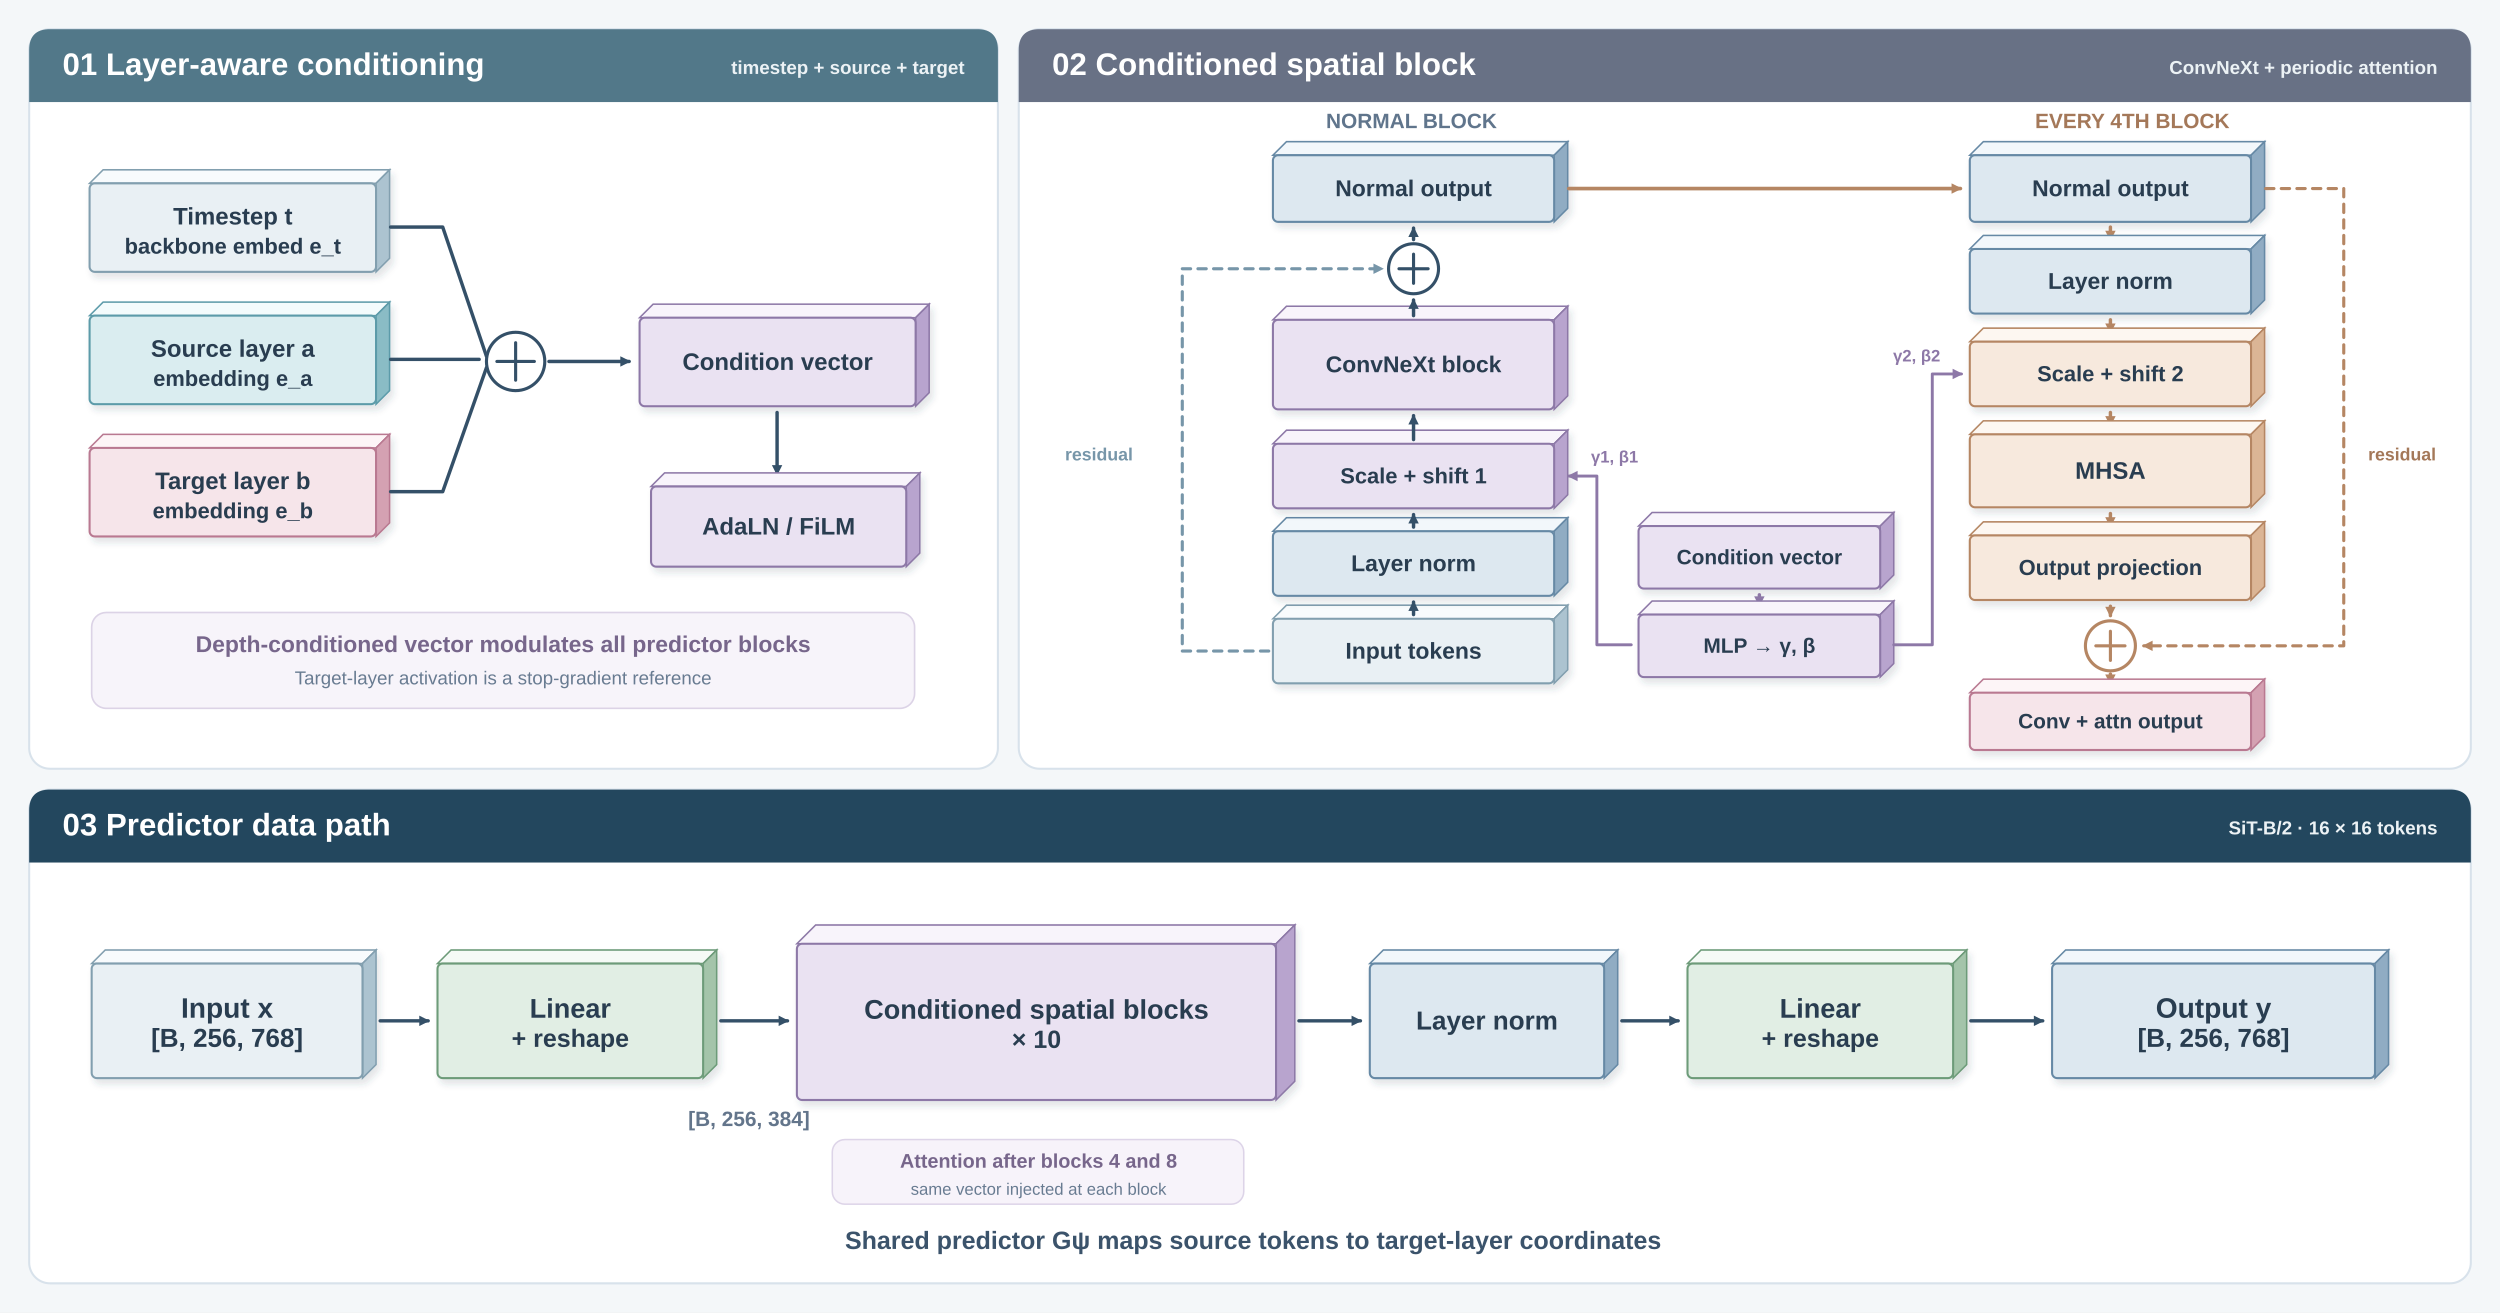
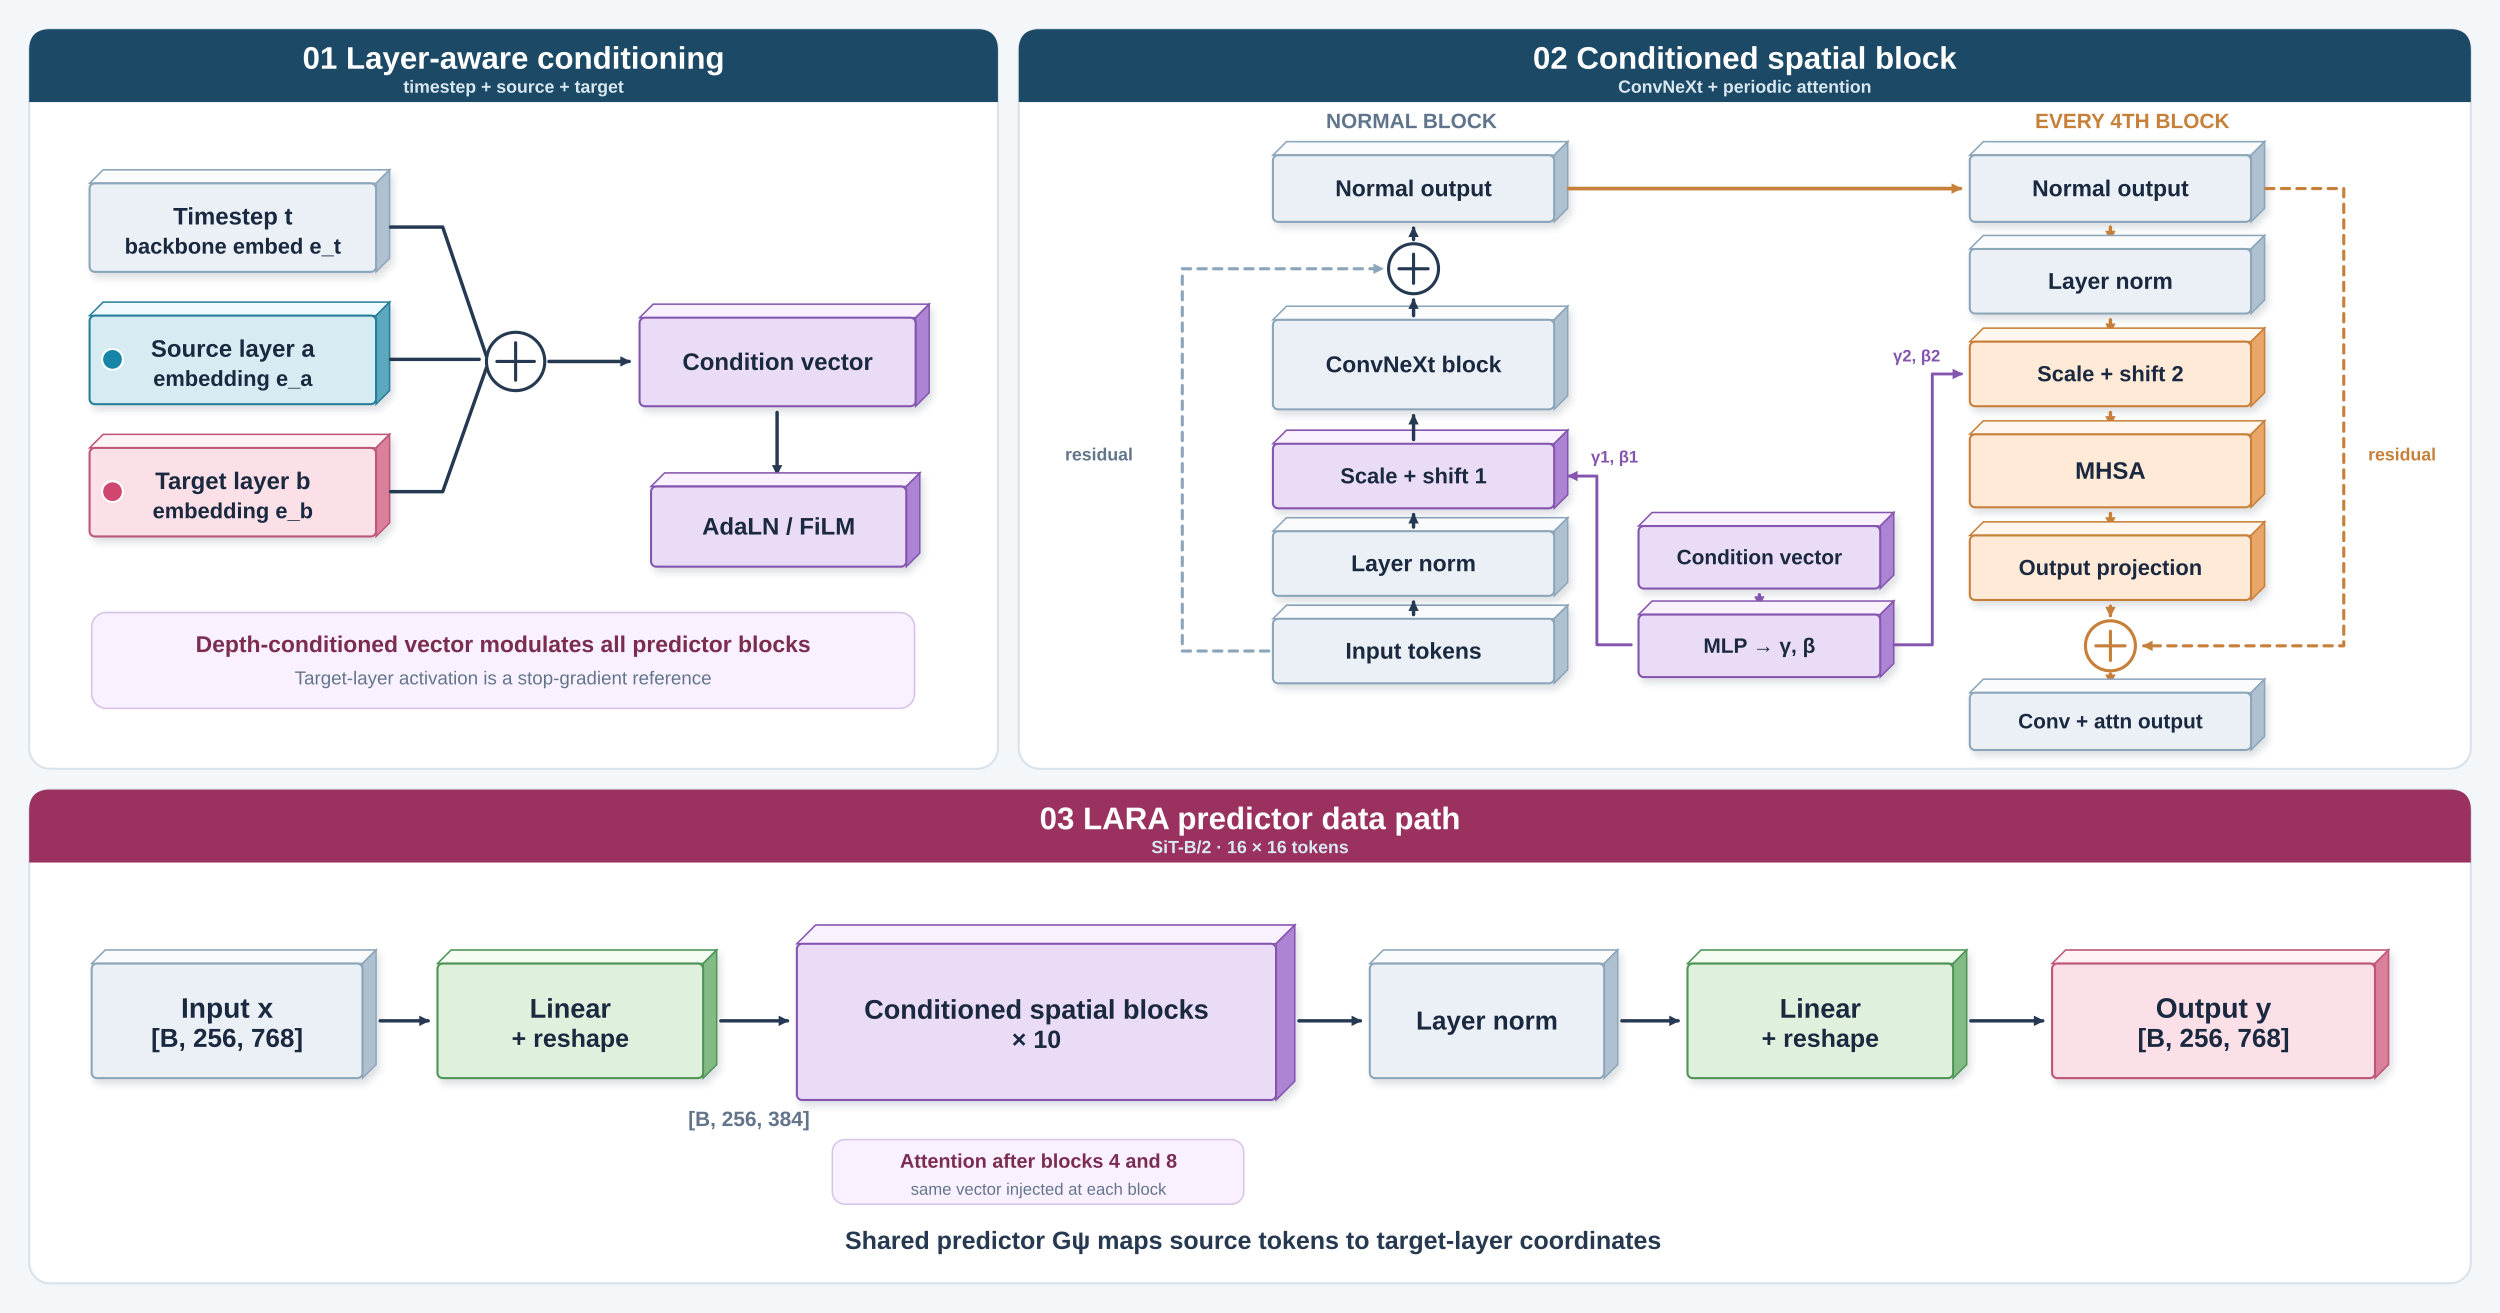
<svg xmlns="http://www.w3.org/2000/svg" width="2400" height="1260" viewBox="0 0 2400 1260" font-family="Verdana,Arial,sans-serif">
  <defs>
    <marker id="arrow" markerWidth="10" markerHeight="10" refX="8.5" refY="5" orient="auto" markerUnits="userSpaceOnUse">
-       <path d="M0 0 L10 5 L0 10 Z" fill="#345068" />
+       <path d="M0 0 L10 5 L0 10 Z" fill="#253952" />
    </marker>
    <marker id="arrowWarm" markerWidth="10" markerHeight="10" refX="8.5" refY="5" orient="auto" markerUnits="userSpaceOnUse">
-       <path d="M0 0 L10 5 L0 10 Z" fill="#b58663" />
+       <path d="M0 0 L10 5 L0 10 Z" fill="#c7803a" />
    </marker>
    <marker id="arrowBlue" markerWidth="10" markerHeight="10" refX="8.5" refY="5" orient="auto" markerUnits="userSpaceOnUse">
-       <path d="M0 0 L10 5 L0 10 Z" fill="#7796a9" />
+       <path d="M0 0 L10 5 L0 10 Z" fill="#8da5b9" />
    </marker>
    <marker id="arrowPurple" markerWidth="10" markerHeight="10" refX="8.5" refY="5" orient="auto" markerUnits="userSpaceOnUse">
-       <path d="M0 0 L10 5 L0 10 Z" fill="#8d78a7" />
+       <path d="M0 0 L10 5 L0 10 Z" fill="#8455ae" />
    </marker>
    <filter id="shadow" x="-15%" y="-35%" width="140%" height="180%">
-       <feDropShadow dx="3" dy="5" stdDeviation="3" flood-color="#273b56" flood-opacity="0.14" />
+       <feDropShadow dx="3" dy="5" stdDeviation="3" flood-color="#273b56" flood-opacity="0.16" />
    </filter>
  </defs>
  <rect width="2400" height="1260" fill="#f4f7f9" />
  <rect x="28" y="28" width="930" height="710" rx="20" fill="#ffffff" stroke="#d8e2eb" stroke-width="2" />
-   <path d="M48 28 H938 Q958 28 958 48 V98 H28 V48 Q28 28 48 28 Z" fill="#527889" />
-   <text x="60" y="72" text-anchor="start" fill="#ffffff" font-size="30" font-weight="800">01  Layer-aware conditioning</text>
-   <text x="926" y="71" text-anchor="end" fill="#ecf2f5" font-size="18" font-weight="550">timestep + source + target</text>
+   <path d="M48 28 H938 Q958 28 958 48 V98 H28 V48 Q28 28 48 28 Z" fill="#1c4965" />
+   <text x="493.0" y="66" text-anchor="middle" fill="#ffffff" font-size="30" font-weight="800">01  Layer-aware conditioning</text>
+   <text x="493.0" y="89" text-anchor="middle" fill="#d8e7f0" font-size="17" font-weight="550">timestep + source + target</text>
  <rect x="978" y="28" width="1394" height="710" rx="20" fill="#ffffff" stroke="#d8e2eb" stroke-width="2" />
-   <path d="M998 28 H2352 Q2372 28 2372 48 V98 H978 V48 Q978 28 998 28 Z" fill="#687185" />
-   <text x="1010" y="72" text-anchor="start" fill="#ffffff" font-size="30" font-weight="800">02  Conditioned spatial block</text>
-   <text x="2340" y="71" text-anchor="end" fill="#ecf2f5" font-size="18" font-weight="550">ConvNeXt + periodic attention</text>
+   <path d="M998 28 H2352 Q2372 28 2372 48 V98 H978 V48 Q978 28 998 28 Z" fill="#1c4965" />
+   <text x="1675.0" y="66" text-anchor="middle" fill="#ffffff" font-size="30" font-weight="800">02  Conditioned spatial block</text>
+   <text x="1675.0" y="89" text-anchor="middle" fill="#d8e7f0" font-size="17" font-weight="550">ConvNeXt + periodic attention</text>
  <rect x="28" y="758" width="2344" height="474" rx="20" fill="#ffffff" stroke="#d8e2eb" stroke-width="2" />
-   <path d="M48 758 H2352 Q2372 758 2372 778 V828 H28 V778 Q28 758 48 758 Z" fill="#23475e" />
-   <text x="60" y="802" text-anchor="start" fill="#ffffff" font-size="30" font-weight="800">03  Predictor data path</text>
-   <text x="2340" y="801" text-anchor="end" fill="#ecf2f5" font-size="18" font-weight="550">SiT-B/2 · 16 × 16 tokens</text>
-   <g filter="url(#shadow)">
-     <path d="M86 176 L99 163 L374 163 L361 176 Z" fill="#f8fbfd" stroke="#829faf" stroke-width="1.5" />
-     <path d="M361 176 L374 163 L374 248 L361 261 Z" fill="#acc3d0" stroke="#829faf" stroke-width="1.5" />
-     <rect x="86" y="176" width="275" height="85" rx="5" fill="#e9f0f4" stroke="#829faf" stroke-width="2" />
-   </g>
-   <text x="223.5" y="215.5" text-anchor="middle" fill="#293d50" font-size="23" font-weight="700">Timestep t</text>
-   <text x="223.5" y="243.5" text-anchor="middle" fill="#293d50" font-size="21" font-weight="550">backbone embed e_t</text>
-   <g filter="url(#shadow)">
-     <path d="M86 303 L99 290 L374 290 L361 303 Z" fill="#f3fbfc" stroke="#5c9ba9" stroke-width="1.5" />
-     <path d="M361 303 L374 290 L374 375 L361 388 Z" fill="#8abcc5" stroke="#5c9ba9" stroke-width="1.5" />
-     <rect x="86" y="303" width="275" height="85" rx="5" fill="#daedf0" stroke="#5c9ba9" stroke-width="2" />
-   </g>
-   <text x="223.5" y="342.5" text-anchor="middle" fill="#293d50" font-size="23" font-weight="700">Source layer a</text>
-   <text x="223.5" y="370.5" text-anchor="middle" fill="#293d50" font-size="21" font-weight="550">embedding e_a</text>
-   <g filter="url(#shadow)">
-     <path d="M86 430 L99 417 L374 417 L361 430 Z" fill="#fdf5f7" stroke="#b97991" stroke-width="1.5" />
-     <path d="M361 430 L374 417 L374 502 L361 515 Z" fill="#d4a1b2" stroke="#b97991" stroke-width="1.5" />
-     <rect x="86" y="430" width="275" height="85" rx="5" fill="#f6e5ea" stroke="#b97991" stroke-width="2" />
-   </g>
-   <text x="223.5" y="469.5" text-anchor="middle" fill="#293d50" font-size="23" font-weight="700">Target layer b</text>
-   <text x="223.5" y="497.5" text-anchor="middle" fill="#293d50" font-size="21" font-weight="550">embedding e_b</text>
-   <path d="M375 218 H425 L467 342" fill="none" stroke="#345068" stroke-width="3.3" stroke-linecap="round" stroke-linejoin="round" />
-   <path d="M375 345 H460" fill="none" stroke="#345068" stroke-width="3.3" stroke-linecap="round" stroke-linejoin="round" />
-   <path d="M375 472 H425 L467 353" fill="none" stroke="#345068" stroke-width="3.3" stroke-linecap="round" stroke-linejoin="round" />
-   <circle cx="495" cy="347" r="28" fill="white" stroke="#345068" stroke-width="3" />
-   <path d="M477 347 H513" fill="none" stroke="#345068" stroke-width="3" stroke-linecap="round" stroke-linejoin="round" />
-   <path d="M495 329 V365" fill="none" stroke="#345068" stroke-width="3" stroke-linecap="round" stroke-linejoin="round" />
-   <path d="M527 347 H604" fill="none" stroke="#345068" stroke-width="3.3" stroke-linecap="round" stroke-linejoin="round" marker-end="url(#arrow)" />
-   <g filter="url(#shadow)">
-     <path d="M614 305 L627 292 L892 292 L879 305 Z" fill="#f8f4fb" stroke="#8d78a7" stroke-width="1.5" />
-     <path d="M879 305 L892 292 L892 377 L879 390 Z" fill="#b8a4ce" stroke="#8d78a7" stroke-width="1.5" />
-     <rect x="614" y="305" width="265" height="85" rx="5" fill="#eae2f2" stroke="#8d78a7" stroke-width="2" />
-   </g>
-   <text x="746.5" y="355.167" text-anchor="middle" fill="#293d50" font-size="23" font-weight="600">Condition vector</text>
-   <path d="M746 396 V455" fill="none" stroke="#345068" stroke-width="3.3" stroke-linecap="round" stroke-linejoin="round" marker-end="url(#arrow)" />
-   <g filter="url(#shadow)">
-     <path d="M625 467 L638 454 L883 454 L870 467 Z" fill="#f8f4fb" stroke="#8d78a7" stroke-width="1.5" />
-     <path d="M870 467 L883 454 L883 531 L870 544 Z" fill="#b8a4ce" stroke="#8d78a7" stroke-width="1.5" />
-     <rect x="625" y="467" width="245" height="77" rx="5" fill="#eae2f2" stroke="#8d78a7" stroke-width="2" />
-   </g>
-   <text x="747.5" y="513.167" text-anchor="middle" fill="#293d50" font-size="23" font-weight="600">AdaLN / FiLM</text>
-   <rect x="88" y="588" width="790" height="92" rx="14" fill="#f7f4fa" stroke="#dcd3e6" stroke-width="1.6" />
-   <text x="483" y="626" text-anchor="middle" fill="#77668b" font-size="22" font-weight="700">Depth-conditioned vector modulates all predictor blocks</text>
-   <text x="483" y="657" text-anchor="middle" fill="#687b91" font-size="18" font-weight="500">Target-layer activation is a stop-gradient reference</text>
+   <path d="M48 758 H2352 Q2372 758 2372 778 V828 H28 V778 Q28 758 48 758 Z" fill="#9a315e" />
+   <text x="1200.0" y="796" text-anchor="middle" fill="#ffffff" font-size="30" font-weight="800">03  LARA predictor data path</text>
+   <text x="1200.0" y="819" text-anchor="middle" fill="#d8e7f0" font-size="17" font-weight="550">SiT-B/2 · 16 × 16 tokens</text>
+   <g filter="url(#shadow)">
+     <path d="M86 176 L99 163 L374 163 L361 176 Z" fill="#f9fbfd" stroke="#8da5b9" stroke-width="1.5" />
+     <path d="M361 176 L374 163 L374 248 L361 261 Z" fill="#afc1d1" stroke="#8da5b9" stroke-width="1.5" />
+     <rect x="86" y="176" width="275" height="85" rx="5" fill="#eaf0f5" stroke="#8da5b9" stroke-width="2" />
+   </g>
+   <text x="223.5" y="215.5" text-anchor="middle" fill="#1a2940" font-size="23" font-weight="700">Timestep t</text>
+   <text x="223.5" y="243.5" text-anchor="middle" fill="#1a2940" font-size="21" font-weight="550">backbone embed e_t</text>
+   <g filter="url(#shadow)">
+     <path d="M86 303 L99 290 L374 290 L361 303 Z" fill="#f0fbff" stroke="#287e9a" stroke-width="1.5" />
+     <path d="M361 303 L374 290 L374 375 L361 388 Z" fill="#5ba8be" stroke="#287e9a" stroke-width="1.5" />
+     <rect x="86" y="303" width="275" height="85" rx="5" fill="#d7ecf2" stroke="#287e9a" stroke-width="2" />
+   </g>
+   <text x="223.5" y="342.5" text-anchor="middle" fill="#1a2940" font-size="23" font-weight="700">Source layer a</text>
+   <text x="223.5" y="370.5" text-anchor="middle" fill="#1a2940" font-size="21" font-weight="550">embedding e_a</text>
+   <g filter="url(#shadow)">
+     <path d="M86 430 L99 417 L374 417 L361 430 Z" fill="#fff3f6" stroke="#bd5678" stroke-width="1.5" />
+     <path d="M361 430 L374 417 L374 502 L361 515 Z" fill="#db809a" stroke="#bd5678" stroke-width="1.5" />
+     <rect x="86" y="430" width="275" height="85" rx="5" fill="#fbe0e8" stroke="#bd5678" stroke-width="2" />
+   </g>
+   <text x="223.5" y="469.5" text-anchor="middle" fill="#1a2940" font-size="23" font-weight="700">Target layer b</text>
+   <text x="223.5" y="497.5" text-anchor="middle" fill="#1a2940" font-size="21" font-weight="550">embedding e_b</text>
+   <circle cx="108" cy="345" r="10" fill="#1685a8" stroke="white" stroke-width="2" />
+   <circle cx="108" cy="472" r="10" fill="#cf476e" stroke="white" stroke-width="2" />
+   <path d="M375 218 H425 L467 342" fill="none" stroke="#253952" stroke-width="3.3" stroke-linecap="round" stroke-linejoin="round" />
+   <path d="M375 345 H460" fill="none" stroke="#253952" stroke-width="3.3" stroke-linecap="round" stroke-linejoin="round" />
+   <path d="M375 472 H425 L467 353" fill="none" stroke="#253952" stroke-width="3.3" stroke-linecap="round" stroke-linejoin="round" />
+   <circle cx="495" cy="347" r="28" fill="white" stroke="#253952" stroke-width="3" />
+   <path d="M477 347 H513" fill="none" stroke="#253952" stroke-width="3" stroke-linecap="round" stroke-linejoin="round" />
+   <path d="M495 329 V365" fill="none" stroke="#253952" stroke-width="3" stroke-linecap="round" stroke-linejoin="round" />
+   <path d="M527 347 H604" fill="none" stroke="#253952" stroke-width="3.3" stroke-linecap="round" stroke-linejoin="round" marker-end="url(#arrow)" />
+   <g filter="url(#shadow)">
+     <path d="M614 305 L627 292 L892 292 L879 305 Z" fill="#f9f1ff" stroke="#8455ae" stroke-width="1.5" />
+     <path d="M879 305 L892 292 L892 377 L879 390 Z" fill="#ad84d4" stroke="#8455ae" stroke-width="1.5" />
+     <rect x="614" y="305" width="265" height="85" rx="5" fill="#eadcf7" stroke="#8455ae" stroke-width="2" />
+   </g>
+   <text x="746.5" y="355.167" text-anchor="middle" fill="#1a2940" font-size="23" font-weight="600">Condition vector</text>
+   <path d="M746 396 V455" fill="none" stroke="#253952" stroke-width="3.3" stroke-linecap="round" stroke-linejoin="round" marker-end="url(#arrow)" />
+   <g filter="url(#shadow)">
+     <path d="M625 467 L638 454 L883 454 L870 467 Z" fill="#f9f1ff" stroke="#8455ae" stroke-width="1.5" />
+     <path d="M870 467 L883 454 L883 531 L870 544 Z" fill="#ad84d4" stroke="#8455ae" stroke-width="1.5" />
+     <rect x="625" y="467" width="245" height="77" rx="5" fill="#eadcf7" stroke="#8455ae" stroke-width="2" />
+   </g>
+   <text x="747.5" y="513.167" text-anchor="middle" fill="#1a2940" font-size="23" font-weight="600">AdaLN / FiLM</text>
+   <rect x="88" y="588" width="790" height="92" rx="14" fill="#f9f1ff" stroke="#d7c4e8" stroke-width="1.6" />
+   <text x="483" y="626" text-anchor="middle" fill="#7b2d50" font-size="22" font-weight="700">Depth-conditioned vector modulates all predictor blocks</text>
+   <text x="483" y="657" text-anchor="middle" fill="#63758b" font-size="18" font-weight="500">Target-layer activation is a stop-gradient reference</text>
  <text x="1355" y="123" text-anchor="middle" fill="#60758c" font-size="20" font-weight="750">NORMAL BLOCK</text>
  <g filter="url(#shadow)">
-     <path d="M1222 594 L1235 581 L1505 581 L1492 594 Z" fill="#f8fbfd" stroke="#829faf" stroke-width="1.5" />
-     <path d="M1492 594 L1505 581 L1505 643 L1492 656 Z" fill="#acc3d0" stroke="#829faf" stroke-width="1.5" />
-     <rect x="1222" y="594" width="270" height="62" rx="5" fill="#e9f0f4" stroke="#829faf" stroke-width="2" />
-   </g>
-   <text x="1357.0" y="632.333" text-anchor="middle" fill="#293d50" font-size="22" font-weight="600">Input tokens</text>
-   <g filter="url(#shadow)">
-     <path d="M1222 510 L1235 497 L1505 497 L1492 510 Z" fill="#f2f7fb" stroke="#6689a5" stroke-width="1.5" />
-     <path d="M1492 510 L1505 497 L1505 559 L1492 572 Z" fill="#90acc3" stroke="#6689a5" stroke-width="1.5" />
-     <rect x="1222" y="510" width="270" height="62" rx="5" fill="#dde8f0" stroke="#6689a5" stroke-width="2" />
-   </g>
-   <text x="1357.0" y="548.333" text-anchor="middle" fill="#293d50" font-size="22" font-weight="600">Layer norm</text>
-   <g filter="url(#shadow)">
-     <path d="M1222 426 L1235 413 L1505 413 L1492 426 Z" fill="#f8f4fb" stroke="#8d78a7" stroke-width="1.5" />
-     <path d="M1492 426 L1505 413 L1505 475 L1492 488 Z" fill="#b8a4ce" stroke="#8d78a7" stroke-width="1.5" />
-     <rect x="1222" y="426" width="270" height="62" rx="5" fill="#eae2f2" stroke="#8d78a7" stroke-width="2" />
-   </g>
-   <text x="1357.0" y="464.0" text-anchor="middle" fill="#293d50" font-size="21" font-weight="600">Scale + shift 1</text>
-   <g filter="url(#shadow)">
-     <path d="M1222 307 L1235 294 L1505 294 L1492 307 Z" fill="#f8f4fb" stroke="#8d78a7" stroke-width="1.5" />
-     <path d="M1492 307 L1505 294 L1505 380 L1492 393 Z" fill="#b8a4ce" stroke="#8d78a7" stroke-width="1.5" />
-     <rect x="1222" y="307" width="270" height="86" rx="5" fill="#eae2f2" stroke="#8d78a7" stroke-width="2" />
-   </g>
-   <text x="1357.0" y="357.333" text-anchor="middle" fill="#293d50" font-size="22" font-weight="600">ConvNeXt block</text>
-   <circle cx="1357" cy="258" r="24" fill="white" stroke="#345068" stroke-width="3" />
-   <path d="M1343 258 H1371" fill="none" stroke="#345068" stroke-width="3" stroke-linecap="round" stroke-linejoin="round" />
-   <path d="M1357 244 V272" fill="none" stroke="#345068" stroke-width="3" stroke-linecap="round" stroke-linejoin="round" />
-   <g filter="url(#shadow)">
-     <path d="M1222 149 L1235 136 L1505 136 L1492 149 Z" fill="#f2f7fb" stroke="#6689a5" stroke-width="1.5" />
-     <path d="M1492 149 L1505 136 L1505 200 L1492 213 Z" fill="#90acc3" stroke="#6689a5" stroke-width="1.5" />
-     <rect x="1222" y="149" width="270" height="64" rx="5" fill="#dde8f0" stroke="#6689a5" stroke-width="2" />
-   </g>
-   <text x="1357.0" y="188.333" text-anchor="middle" fill="#293d50" font-size="22" font-weight="600">Normal output</text>
-   <path d="M1357 590 V578" fill="none" stroke="#345068" stroke-width="3.3" stroke-linecap="round" stroke-linejoin="round" marker-end="url(#arrow)" />
-   <path d="M1357 506 V494" fill="none" stroke="#345068" stroke-width="3.3" stroke-linecap="round" stroke-linejoin="round" marker-end="url(#arrow)" />
-   <path d="M1357 422 V399" fill="none" stroke="#345068" stroke-width="3.3" stroke-linecap="round" stroke-linejoin="round" marker-end="url(#arrow)" />
-   <path d="M1357 303 V288" fill="none" stroke="#345068" stroke-width="3.3" stroke-linecap="round" stroke-linejoin="round" marker-end="url(#arrow)" />
-   <path d="M1357 230 V219" fill="none" stroke="#345068" stroke-width="3.3" stroke-linecap="round" stroke-linejoin="round" marker-end="url(#arrow)" />
-   <path d="M1218 625 H1135 V258 H1327" fill="none" stroke="#7796a9" stroke-width="3" stroke-linecap="round" stroke-linejoin="round" marker-end="url(#arrowBlue)" stroke-dasharray="8 7" />
-   <text x="1055" y="442" text-anchor="middle" fill="#7796a9" font-size="17" font-weight="600">residual</text>
-   <text x="2047" y="123" text-anchor="middle" fill="#a47859" font-size="20" font-weight="750">EVERY 4TH BLOCK</text>
-   <path d="M1506 181 H1882" fill="none" stroke="#b58663" stroke-width="3.5" stroke-linecap="round" stroke-linejoin="round" marker-end="url(#arrowWarm)" />
-   <g filter="url(#shadow)">
-     <path d="M1891 149 L1904 136 L2174 136 L2161 149 Z" fill="#f2f7fb" stroke="#6689a5" stroke-width="1.5" />
-     <path d="M2161 149 L2174 136 L2174 200 L2161 213 Z" fill="#90acc3" stroke="#6689a5" stroke-width="1.5" />
-     <rect x="1891" y="149" width="270" height="64" rx="5" fill="#dde8f0" stroke="#6689a5" stroke-width="2" />
-   </g>
-   <text x="2026.0" y="188.333" text-anchor="middle" fill="#293d50" font-size="22" font-weight="600">Normal output</text>
-   <path d="M2026 218 V230" fill="none" stroke="#b58663" stroke-width="3.3" stroke-linecap="round" stroke-linejoin="round" marker-end="url(#arrowWarm)" />
-   <g filter="url(#shadow)">
-     <path d="M1891 239 L1904 226 L2174 226 L2161 239 Z" fill="#f2f7fb" stroke="#6689a5" stroke-width="1.5" />
-     <path d="M2161 239 L2174 226 L2174 288 L2161 301 Z" fill="#90acc3" stroke="#6689a5" stroke-width="1.5" />
-     <rect x="1891" y="239" width="270" height="62" rx="5" fill="#dde8f0" stroke="#6689a5" stroke-width="2" />
-   </g>
-   <text x="2026.0" y="277.333" text-anchor="middle" fill="#293d50" font-size="22" font-weight="600">Layer norm</text>
-   <path d="M2026 307 V319" fill="none" stroke="#b58663" stroke-width="3.3" stroke-linecap="round" stroke-linejoin="round" marker-end="url(#arrowWarm)" />
-   <g filter="url(#shadow)">
-     <path d="M1891 328 L1904 315 L2174 315 L2161 328 Z" fill="#fdf7f1" stroke="#b58663" stroke-width="1.5" />
-     <path d="M2161 328 L2174 315 L2174 377 L2161 390 Z" fill="#dbb595" stroke="#b58663" stroke-width="1.5" />
-     <rect x="1891" y="328" width="270" height="62" rx="5" fill="#f7e9dd" stroke="#b58663" stroke-width="2" />
-   </g>
-   <text x="2026.0" y="366.0" text-anchor="middle" fill="#293d50" font-size="21" font-weight="600">Scale + shift 2</text>
-   <path d="M2026 396 V408" fill="none" stroke="#b58663" stroke-width="3.3" stroke-linecap="round" stroke-linejoin="round" marker-end="url(#arrowWarm)" />
-   <g filter="url(#shadow)">
-     <path d="M1891 417 L1904 404 L2174 404 L2161 417 Z" fill="#fdf7f1" stroke="#b58663" stroke-width="1.5" />
-     <path d="M2161 417 L2174 404 L2174 474 L2161 487 Z" fill="#dbb595" stroke="#b58663" stroke-width="1.5" />
-     <rect x="1891" y="417" width="270" height="70" rx="5" fill="#f7e9dd" stroke="#b58663" stroke-width="2" />
-   </g>
-   <text x="2026.0" y="459.667" text-anchor="middle" fill="#293d50" font-size="23" font-weight="600">MHSA</text>
-   <path d="M2026 493 V505" fill="none" stroke="#b58663" stroke-width="3.3" stroke-linecap="round" stroke-linejoin="round" marker-end="url(#arrowWarm)" />
-   <g filter="url(#shadow)">
-     <path d="M1891 514 L1904 501 L2174 501 L2161 514 Z" fill="#fdf7f1" stroke="#b58663" stroke-width="1.5" />
-     <path d="M2161 514 L2174 501 L2174 563 L2161 576 Z" fill="#dbb595" stroke="#b58663" stroke-width="1.5" />
-     <rect x="1891" y="514" width="270" height="62" rx="5" fill="#f7e9dd" stroke="#b58663" stroke-width="2" />
-   </g>
-   <text x="2026.0" y="552.0" text-anchor="middle" fill="#293d50" font-size="21" font-weight="600">Output projection</text>
-   <path d="M2026 582 V591" fill="none" stroke="#b58663" stroke-width="3.3" stroke-linecap="round" stroke-linejoin="round" marker-end="url(#arrowWarm)" />
-   <circle cx="2026" cy="620" r="24" fill="white" stroke="#b58663" stroke-width="3" />
-   <path d="M2012 620 H2040" fill="none" stroke="#b58663" stroke-width="3" stroke-linecap="round" stroke-linejoin="round" />
-   <path d="M2026 606 V634" fill="none" stroke="#b58663" stroke-width="3" stroke-linecap="round" stroke-linejoin="round" />
-   <path d="M2026 647 V656" fill="none" stroke="#b58663" stroke-width="3.3" stroke-linecap="round" stroke-linejoin="round" marker-end="url(#arrowWarm)" />
-   <g filter="url(#shadow)">
-     <path d="M1891 665 L1904 652 L2174 652 L2161 665 Z" fill="#fdf5f7" stroke="#b97991" stroke-width="1.5" />
-     <path d="M2161 665 L2174 652 L2174 707 L2161 720 Z" fill="#d4a1b2" stroke="#b97991" stroke-width="1.5" />
-     <rect x="1891" y="665" width="270" height="55" rx="5" fill="#f6e5ea" stroke="#b97991" stroke-width="2" />
-   </g>
-   <text x="2026.0" y="699.167" text-anchor="middle" fill="#293d50" font-size="20" font-weight="600">Conv + attn output</text>
-   <path d="M2175 181 H2250 V620 H2058" fill="none" stroke="#b58663" stroke-width="3" stroke-linecap="round" stroke-linejoin="round" marker-end="url(#arrowWarm)" stroke-dasharray="8 7" />
-   <text x="2306" y="442" text-anchor="middle" fill="#a47859" font-size="17" font-weight="600">residual</text>
-   <g filter="url(#shadow)">
-     <path d="M1573 505 L1586 492 L1818 492 L1805 505 Z" fill="#f8f4fb" stroke="#8d78a7" stroke-width="1.5" />
-     <path d="M1805 505 L1818 492 L1818 552 L1805 565 Z" fill="#b8a4ce" stroke="#8d78a7" stroke-width="1.5" />
-     <rect x="1573" y="505" width="232" height="60" rx="5" fill="#eae2f2" stroke="#8d78a7" stroke-width="2" />
-   </g>
-   <text x="1689.0" y="541.667" text-anchor="middle" fill="#293d50" font-size="20" font-weight="600">Condition vector</text>
-   <path d="M1689 571 V581" fill="none" stroke="#8d78a7" stroke-width="3.3" stroke-linecap="round" stroke-linejoin="round" marker-end="url(#arrowPurple)" />
-   <g filter="url(#shadow)">
-     <path d="M1573 590 L1586 577 L1818 577 L1805 590 Z" fill="#f8f4fb" stroke="#8d78a7" stroke-width="1.5" />
-     <path d="M1805 590 L1818 577 L1818 637 L1805 650 Z" fill="#b8a4ce" stroke="#8d78a7" stroke-width="1.5" />
-     <rect x="1573" y="590" width="232" height="60" rx="5" fill="#eae2f2" stroke="#8d78a7" stroke-width="2" />
-   </g>
-   <text x="1689.0" y="626.667" text-anchor="middle" fill="#293d50" font-size="20" font-weight="600">MLP → γ, β</text>
-   <path d="M1566 619 H1533 V457 H1506" fill="none" stroke="#8d78a7" stroke-width="2.8" stroke-linecap="round" stroke-linejoin="round" marker-end="url(#arrowPurple)" />
-   <path d="M1818 619 H1855 V359 H1883" fill="none" stroke="#8d78a7" stroke-width="2.8" stroke-linecap="round" stroke-linejoin="round" marker-end="url(#arrowPurple)" />
-   <text x="1550" y="444" text-anchor="middle" fill="#8d78a7" font-size="16" font-weight="650">γ1, β1</text>
-   <text x="1840" y="347" text-anchor="middle" fill="#8d78a7" font-size="16" font-weight="650">γ2, β2</text>
-   <g filter="url(#shadow)">
-     <path d="M88 925 L101 912 L361 912 L348 925 Z" fill="#f8fbfd" stroke="#829faf" stroke-width="1.5" />
-     <path d="M348 925 L361 912 L361 1022 L348 1035 Z" fill="#acc3d0" stroke="#829faf" stroke-width="1.5" />
-     <rect x="88" y="925" width="260" height="110" rx="5" fill="#e9f0f4" stroke="#829faf" stroke-width="2" />
-   </g>
-   <text x="218.0" y="977.0" text-anchor="middle" fill="#293d50" font-size="27" font-weight="700">Input x</text>
-   <text x="218.0" y="1005.0" text-anchor="middle" fill="#293d50" font-size="25" font-weight="550">[B, 256, 768]</text>
-   <g filter="url(#shadow)">
-     <path d="M420 925 L433 912 L688 912 L675 925 Z" fill="#f5faf6" stroke="#6d9b79" stroke-width="1.5" />
-     <path d="M675 925 L688 912 L688 1022 L675 1035 Z" fill="#a4c4aa" stroke="#6d9b79" stroke-width="1.5" />
-     <rect x="420" y="925" width="255" height="110" rx="5" fill="#e1eee4" stroke="#6d9b79" stroke-width="2" />
-   </g>
-   <text x="547.5" y="977.0" text-anchor="middle" fill="#293d50" font-size="26" font-weight="700">Linear</text>
-   <text x="547.5" y="1005.0" text-anchor="middle" fill="#293d50" font-size="24" font-weight="550">+ reshape</text>
-   <g filter="url(#shadow)">
-     <path d="M765 906 L783 888 L1243 888 L1225 906 Z" fill="#f8f4fb" stroke="#8d78a7" stroke-width="1.5" />
-     <path d="M1225 906 L1243 888 L1243 1038 L1225 1056 Z" fill="#b8a4ce" stroke="#8d78a7" stroke-width="1.5" />
-     <rect x="765" y="906" width="460" height="150" rx="5" fill="#eae2f2" stroke="#8d78a7" stroke-width="2" />
-   </g>
-   <text x="995.0" y="978.0" text-anchor="middle" fill="#293d50" font-size="26" font-weight="700">Conditioned spatial blocks</text>
-   <text x="995.0" y="1006.0" text-anchor="middle" fill="#293d50" font-size="24" font-weight="550">× 10</text>
-   <g filter="url(#shadow)">
-     <path d="M1315 925 L1328 912 L1553 912 L1540 925 Z" fill="#f2f7fb" stroke="#6689a5" stroke-width="1.5" />
-     <path d="M1540 925 L1553 912 L1553 1022 L1540 1035 Z" fill="#90acc3" stroke="#6689a5" stroke-width="1.5" />
-     <rect x="1315" y="925" width="225" height="110" rx="5" fill="#dde8f0" stroke="#6689a5" stroke-width="2" />
-   </g>
-   <text x="1427.5" y="988.333" text-anchor="middle" fill="#293d50" font-size="25" font-weight="600">Layer norm</text>
-   <g filter="url(#shadow)">
-     <path d="M1620 925 L1633 912 L1888 912 L1875 925 Z" fill="#f5faf6" stroke="#6d9b79" stroke-width="1.5" />
-     <path d="M1875 925 L1888 912 L1888 1022 L1875 1035 Z" fill="#a4c4aa" stroke="#6d9b79" stroke-width="1.5" />
-     <rect x="1620" y="925" width="255" height="110" rx="5" fill="#e1eee4" stroke="#6d9b79" stroke-width="2" />
-   </g>
-   <text x="1747.5" y="977.0" text-anchor="middle" fill="#293d50" font-size="26" font-weight="700">Linear</text>
-   <text x="1747.5" y="1005.0" text-anchor="middle" fill="#293d50" font-size="24" font-weight="550">+ reshape</text>
-   <g filter="url(#shadow)">
-     <path d="M1970 925 L1983 912 L2293 912 L2280 925 Z" fill="#f2f7fb" stroke="#6689a5" stroke-width="1.5" />
-     <path d="M2280 925 L2293 912 L2293 1022 L2280 1035 Z" fill="#90acc3" stroke="#6689a5" stroke-width="1.5" />
-     <rect x="1970" y="925" width="310" height="110" rx="5" fill="#dde8f0" stroke="#6689a5" stroke-width="2" />
-   </g>
-   <text x="2125.0" y="977.0" text-anchor="middle" fill="#293d50" font-size="27" font-weight="700">Output y</text>
-   <text x="2125.0" y="1005.0" text-anchor="middle" fill="#293d50" font-size="25" font-weight="550">[B, 256, 768]</text>
-   <path d="M365 980 H411" fill="none" stroke="#345068" stroke-width="3.3" stroke-linecap="round" stroke-linejoin="round" marker-end="url(#arrow)" />
-   <path d="M692 980 H756" fill="none" stroke="#345068" stroke-width="3.3" stroke-linecap="round" stroke-linejoin="round" marker-end="url(#arrow)" />
-   <path d="M1247 980 H1306" fill="none" stroke="#345068" stroke-width="3.3" stroke-linecap="round" stroke-linejoin="round" marker-end="url(#arrow)" />
-   <path d="M1557 980 H1611" fill="none" stroke="#345068" stroke-width="3.3" stroke-linecap="round" stroke-linejoin="round" marker-end="url(#arrow)" />
-   <path d="M1892 980 H1961" fill="none" stroke="#345068" stroke-width="3.3" stroke-linecap="round" stroke-linejoin="round" marker-end="url(#arrow)" />
+     <path d="M1222 594 L1235 581 L1505 581 L1492 594 Z" fill="#f9fbfd" stroke="#8da5b9" stroke-width="1.5" />
+     <path d="M1492 594 L1505 581 L1505 643 L1492 656 Z" fill="#afc1d1" stroke="#8da5b9" stroke-width="1.5" />
+     <rect x="1222" y="594" width="270" height="62" rx="5" fill="#eaf0f5" stroke="#8da5b9" stroke-width="2" />
+   </g>
+   <text x="1357.0" y="632.333" text-anchor="middle" fill="#1a2940" font-size="22" font-weight="600">Input tokens</text>
+   <g filter="url(#shadow)">
+     <path d="M1222 510 L1235 497 L1505 497 L1492 510 Z" fill="#f9fbfd" stroke="#8da5b9" stroke-width="1.5" />
+     <path d="M1492 510 L1505 497 L1505 559 L1492 572 Z" fill="#afc1d1" stroke="#8da5b9" stroke-width="1.5" />
+     <rect x="1222" y="510" width="270" height="62" rx="5" fill="#eaf0f5" stroke="#8da5b9" stroke-width="2" />
+   </g>
+   <text x="1357.0" y="548.333" text-anchor="middle" fill="#1a2940" font-size="22" font-weight="600">Layer norm</text>
+   <g filter="url(#shadow)">
+     <path d="M1222 426 L1235 413 L1505 413 L1492 426 Z" fill="#f9f1ff" stroke="#8455ae" stroke-width="1.5" />
+     <path d="M1492 426 L1505 413 L1505 475 L1492 488 Z" fill="#ad84d4" stroke="#8455ae" stroke-width="1.5" />
+     <rect x="1222" y="426" width="270" height="62" rx="5" fill="#eadcf7" stroke="#8455ae" stroke-width="2" />
+   </g>
+   <text x="1357.0" y="464.0" text-anchor="middle" fill="#1a2940" font-size="21" font-weight="600">Scale + shift 1</text>
+   <g filter="url(#shadow)">
+     <path d="M1222 307 L1235 294 L1505 294 L1492 307 Z" fill="#f9fbfd" stroke="#8da5b9" stroke-width="1.5" />
+     <path d="M1492 307 L1505 294 L1505 380 L1492 393 Z" fill="#afc1d1" stroke="#8da5b9" stroke-width="1.5" />
+     <rect x="1222" y="307" width="270" height="86" rx="5" fill="#eaf0f5" stroke="#8da5b9" stroke-width="2" />
+   </g>
+   <text x="1357.0" y="357.333" text-anchor="middle" fill="#1a2940" font-size="22" font-weight="600">ConvNeXt block</text>
+   <circle cx="1357" cy="258" r="24" fill="white" stroke="#253952" stroke-width="3" />
+   <path d="M1343 258 H1371" fill="none" stroke="#253952" stroke-width="3" stroke-linecap="round" stroke-linejoin="round" />
+   <path d="M1357 244 V272" fill="none" stroke="#253952" stroke-width="3" stroke-linecap="round" stroke-linejoin="round" />
+   <g filter="url(#shadow)">
+     <path d="M1222 149 L1235 136 L1505 136 L1492 149 Z" fill="#f9fbfd" stroke="#8da5b9" stroke-width="1.5" />
+     <path d="M1492 149 L1505 136 L1505 200 L1492 213 Z" fill="#afc1d1" stroke="#8da5b9" stroke-width="1.5" />
+     <rect x="1222" y="149" width="270" height="64" rx="5" fill="#eaf0f5" stroke="#8da5b9" stroke-width="2" />
+   </g>
+   <text x="1357.0" y="188.333" text-anchor="middle" fill="#1a2940" font-size="22" font-weight="600">Normal output</text>
+   <path d="M1357 590 V578" fill="none" stroke="#253952" stroke-width="3.3" stroke-linecap="round" stroke-linejoin="round" marker-end="url(#arrow)" />
+   <path d="M1357 506 V494" fill="none" stroke="#253952" stroke-width="3.3" stroke-linecap="round" stroke-linejoin="round" marker-end="url(#arrow)" />
+   <path d="M1357 422 V399" fill="none" stroke="#253952" stroke-width="3.3" stroke-linecap="round" stroke-linejoin="round" marker-end="url(#arrow)" />
+   <path d="M1357 303 V288" fill="none" stroke="#253952" stroke-width="3.3" stroke-linecap="round" stroke-linejoin="round" marker-end="url(#arrow)" />
+   <path d="M1357 230 V219" fill="none" stroke="#253952" stroke-width="3.3" stroke-linecap="round" stroke-linejoin="round" marker-end="url(#arrow)" />
+   <path d="M1218 625 H1135 V258 H1327" fill="none" stroke="#8da5b9" stroke-width="3" stroke-linecap="round" stroke-linejoin="round" marker-end="url(#arrowBlue)" stroke-dasharray="8 7" />
+   <text x="1055" y="442" text-anchor="middle" fill="#63758b" font-size="17" font-weight="600">residual</text>
+   <text x="2047" y="123" text-anchor="middle" fill="#c7803a" font-size="20" font-weight="750">EVERY 4TH BLOCK</text>
+   <path d="M1506 181 H1882" fill="none" stroke="#c7803a" stroke-width="3.5" stroke-linecap="round" stroke-linejoin="round" marker-end="url(#arrowWarm)" />
+   <g filter="url(#shadow)">
+     <path d="M1891 149 L1904 136 L2174 136 L2161 149 Z" fill="#f9fbfd" stroke="#8da5b9" stroke-width="1.5" />
+     <path d="M2161 149 L2174 136 L2174 200 L2161 213 Z" fill="#afc1d1" stroke="#8da5b9" stroke-width="1.5" />
+     <rect x="1891" y="149" width="270" height="64" rx="5" fill="#eaf0f5" stroke="#8da5b9" stroke-width="2" />
+   </g>
+   <text x="2026.0" y="188.333" text-anchor="middle" fill="#1a2940" font-size="22" font-weight="600">Normal output</text>
+   <path d="M2026 218 V230" fill="none" stroke="#c7803a" stroke-width="3.3" stroke-linecap="round" stroke-linejoin="round" marker-end="url(#arrowWarm)" />
+   <g filter="url(#shadow)">
+     <path d="M1891 239 L1904 226 L2174 226 L2161 239 Z" fill="#f9fbfd" stroke="#8da5b9" stroke-width="1.5" />
+     <path d="M2161 239 L2174 226 L2174 288 L2161 301 Z" fill="#afc1d1" stroke="#8da5b9" stroke-width="1.5" />
+     <rect x="1891" y="239" width="270" height="62" rx="5" fill="#eaf0f5" stroke="#8da5b9" stroke-width="2" />
+   </g>
+   <text x="2026.0" y="277.333" text-anchor="middle" fill="#1a2940" font-size="22" font-weight="600">Layer norm</text>
+   <path d="M2026 307 V319" fill="none" stroke="#c7803a" stroke-width="3.3" stroke-linecap="round" stroke-linejoin="round" marker-end="url(#arrowWarm)" />
+   <g filter="url(#shadow)">
+     <path d="M1891 328 L1904 315 L2174 315 L2161 328 Z" fill="#fff7ed" stroke="#c7803a" stroke-width="1.5" />
+     <path d="M2161 328 L2174 315 L2174 377 L2161 390 Z" fill="#e9a666" stroke="#c7803a" stroke-width="1.5" />
+     <rect x="1891" y="328" width="270" height="62" rx="5" fill="#ffe9d7" stroke="#c7803a" stroke-width="2" />
+   </g>
+   <text x="2026.0" y="366.0" text-anchor="middle" fill="#1a2940" font-size="21" font-weight="600">Scale + shift 2</text>
+   <path d="M2026 396 V408" fill="none" stroke="#c7803a" stroke-width="3.3" stroke-linecap="round" stroke-linejoin="round" marker-end="url(#arrowWarm)" />
+   <g filter="url(#shadow)">
+     <path d="M1891 417 L1904 404 L2174 404 L2161 417 Z" fill="#fff7ed" stroke="#c7803a" stroke-width="1.5" />
+     <path d="M2161 417 L2174 404 L2174 474 L2161 487 Z" fill="#e9a666" stroke="#c7803a" stroke-width="1.5" />
+     <rect x="1891" y="417" width="270" height="70" rx="5" fill="#ffe9d7" stroke="#c7803a" stroke-width="2" />
+   </g>
+   <text x="2026.0" y="459.667" text-anchor="middle" fill="#1a2940" font-size="23" font-weight="600">MHSA</text>
+   <path d="M2026 493 V505" fill="none" stroke="#c7803a" stroke-width="3.3" stroke-linecap="round" stroke-linejoin="round" marker-end="url(#arrowWarm)" />
+   <g filter="url(#shadow)">
+     <path d="M1891 514 L1904 501 L2174 501 L2161 514 Z" fill="#fff7ed" stroke="#c7803a" stroke-width="1.5" />
+     <path d="M2161 514 L2174 501 L2174 563 L2161 576 Z" fill="#e9a666" stroke="#c7803a" stroke-width="1.5" />
+     <rect x="1891" y="514" width="270" height="62" rx="5" fill="#ffe9d7" stroke="#c7803a" stroke-width="2" />
+   </g>
+   <text x="2026.0" y="552.0" text-anchor="middle" fill="#1a2940" font-size="21" font-weight="600">Output projection</text>
+   <path d="M2026 582 V591" fill="none" stroke="#c7803a" stroke-width="3.3" stroke-linecap="round" stroke-linejoin="round" marker-end="url(#arrowWarm)" />
+   <circle cx="2026" cy="620" r="24" fill="white" stroke="#c7803a" stroke-width="3" />
+   <path d="M2012 620 H2040" fill="none" stroke="#c7803a" stroke-width="3" stroke-linecap="round" stroke-linejoin="round" />
+   <path d="M2026 606 V634" fill="none" stroke="#c7803a" stroke-width="3" stroke-linecap="round" stroke-linejoin="round" />
+   <path d="M2026 647 V656" fill="none" stroke="#c7803a" stroke-width="3.3" stroke-linecap="round" stroke-linejoin="round" marker-end="url(#arrowWarm)" />
+   <g filter="url(#shadow)">
+     <path d="M1891 665 L1904 652 L2174 652 L2161 665 Z" fill="#f9fbfd" stroke="#8da5b9" stroke-width="1.5" />
+     <path d="M2161 665 L2174 652 L2174 707 L2161 720 Z" fill="#afc1d1" stroke="#8da5b9" stroke-width="1.5" />
+     <rect x="1891" y="665" width="270" height="55" rx="5" fill="#eaf0f5" stroke="#8da5b9" stroke-width="2" />
+   </g>
+   <text x="2026.0" y="699.167" text-anchor="middle" fill="#1a2940" font-size="20" font-weight="600">Conv + attn output</text>
+   <path d="M2175 181 H2250 V620 H2058" fill="none" stroke="#c7803a" stroke-width="3" stroke-linecap="round" stroke-linejoin="round" marker-end="url(#arrowWarm)" stroke-dasharray="8 7" />
+   <text x="2306" y="442" text-anchor="middle" fill="#c7803a" font-size="17" font-weight="600">residual</text>
+   <g filter="url(#shadow)">
+     <path d="M1573 505 L1586 492 L1818 492 L1805 505 Z" fill="#f9f1ff" stroke="#8455ae" stroke-width="1.5" />
+     <path d="M1805 505 L1818 492 L1818 552 L1805 565 Z" fill="#ad84d4" stroke="#8455ae" stroke-width="1.5" />
+     <rect x="1573" y="505" width="232" height="60" rx="5" fill="#eadcf7" stroke="#8455ae" stroke-width="2" />
+   </g>
+   <text x="1689.0" y="541.667" text-anchor="middle" fill="#1a2940" font-size="20" font-weight="600">Condition vector</text>
+   <path d="M1689 571 V581" fill="none" stroke="#8455ae" stroke-width="3.3" stroke-linecap="round" stroke-linejoin="round" marker-end="url(#arrowPurple)" />
+   <g filter="url(#shadow)">
+     <path d="M1573 590 L1586 577 L1818 577 L1805 590 Z" fill="#f9f1ff" stroke="#8455ae" stroke-width="1.5" />
+     <path d="M1805 590 L1818 577 L1818 637 L1805 650 Z" fill="#ad84d4" stroke="#8455ae" stroke-width="1.5" />
+     <rect x="1573" y="590" width="232" height="60" rx="5" fill="#eadcf7" stroke="#8455ae" stroke-width="2" />
+   </g>
+   <text x="1689.0" y="626.667" text-anchor="middle" fill="#1a2940" font-size="20" font-weight="600">MLP → γ, β</text>
+   <path d="M1566 619 H1533 V457 H1506" fill="none" stroke="#8455ae" stroke-width="2.8" stroke-linecap="round" stroke-linejoin="round" marker-end="url(#arrowPurple)" />
+   <path d="M1818 619 H1855 V359 H1883" fill="none" stroke="#8455ae" stroke-width="2.8" stroke-linecap="round" stroke-linejoin="round" marker-end="url(#arrowPurple)" />
+   <text x="1550" y="444" text-anchor="middle" fill="#8455ae" font-size="16" font-weight="650">γ1, β1</text>
+   <text x="1840" y="347" text-anchor="middle" fill="#8455ae" font-size="16" font-weight="650">γ2, β2</text>
+   <g filter="url(#shadow)">
+     <path d="M88 925 L101 912 L361 912 L348 925 Z" fill="#f9fbfd" stroke="#8da5b9" stroke-width="1.5" />
+     <path d="M348 925 L361 912 L361 1022 L348 1035 Z" fill="#afc1d1" stroke="#8da5b9" stroke-width="1.5" />
+     <rect x="88" y="925" width="260" height="110" rx="5" fill="#eaf0f5" stroke="#8da5b9" stroke-width="2" />
+   </g>
+   <text x="218.0" y="977.0" text-anchor="middle" fill="#1a2940" font-size="27" font-weight="700">Input x</text>
+   <text x="218.0" y="1005.0" text-anchor="middle" fill="#1a2940" font-size="25" font-weight="550">[B, 256, 768]</text>
+   <g filter="url(#shadow)">
+     <path d="M420 925 L433 912 L688 912 L675 925 Z" fill="#f5fcf2" stroke="#4e9457" stroke-width="1.5" />
+     <path d="M675 925 L688 912 L688 1022 L675 1035 Z" fill="#83bb85" stroke="#4e9457" stroke-width="1.5" />
+     <rect x="420" y="925" width="255" height="110" rx="5" fill="#dff1dd" stroke="#4e9457" stroke-width="2" />
+   </g>
+   <text x="547.5" y="977.0" text-anchor="middle" fill="#1a2940" font-size="26" font-weight="700">Linear</text>
+   <text x="547.5" y="1005.0" text-anchor="middle" fill="#1a2940" font-size="24" font-weight="550">+ reshape</text>
+   <g filter="url(#shadow)">
+     <path d="M765 906 L783 888 L1243 888 L1225 906 Z" fill="#f9f1ff" stroke="#8455ae" stroke-width="1.5" />
+     <path d="M1225 906 L1243 888 L1243 1038 L1225 1056 Z" fill="#ad84d4" stroke="#8455ae" stroke-width="1.5" />
+     <rect x="765" y="906" width="460" height="150" rx="5" fill="#eadcf7" stroke="#8455ae" stroke-width="2" />
+   </g>
+   <text x="995.0" y="978.0" text-anchor="middle" fill="#1a2940" font-size="26" font-weight="700">Conditioned spatial blocks</text>
+   <text x="995.0" y="1006.0" text-anchor="middle" fill="#1a2940" font-size="24" font-weight="550">× 10</text>
+   <g filter="url(#shadow)">
+     <path d="M1315 925 L1328 912 L1553 912 L1540 925 Z" fill="#f9fbfd" stroke="#8da5b9" stroke-width="1.5" />
+     <path d="M1540 925 L1553 912 L1553 1022 L1540 1035 Z" fill="#afc1d1" stroke="#8da5b9" stroke-width="1.5" />
+     <rect x="1315" y="925" width="225" height="110" rx="5" fill="#eaf0f5" stroke="#8da5b9" stroke-width="2" />
+   </g>
+   <text x="1427.5" y="988.333" text-anchor="middle" fill="#1a2940" font-size="25" font-weight="600">Layer norm</text>
+   <g filter="url(#shadow)">
+     <path d="M1620 925 L1633 912 L1888 912 L1875 925 Z" fill="#f5fcf2" stroke="#4e9457" stroke-width="1.5" />
+     <path d="M1875 925 L1888 912 L1888 1022 L1875 1035 Z" fill="#83bb85" stroke="#4e9457" stroke-width="1.5" />
+     <rect x="1620" y="925" width="255" height="110" rx="5" fill="#dff1dd" stroke="#4e9457" stroke-width="2" />
+   </g>
+   <text x="1747.5" y="977.0" text-anchor="middle" fill="#1a2940" font-size="26" font-weight="700">Linear</text>
+   <text x="1747.5" y="1005.0" text-anchor="middle" fill="#1a2940" font-size="24" font-weight="550">+ reshape</text>
+   <g filter="url(#shadow)">
+     <path d="M1970 925 L1983 912 L2293 912 L2280 925 Z" fill="#fff3f6" stroke="#bd5678" stroke-width="1.5" />
+     <path d="M2280 925 L2293 912 L2293 1022 L2280 1035 Z" fill="#db809a" stroke="#bd5678" stroke-width="1.5" />
+     <rect x="1970" y="925" width="310" height="110" rx="5" fill="#fbe0e8" stroke="#bd5678" stroke-width="2" />
+   </g>
+   <text x="2125.0" y="977.0" text-anchor="middle" fill="#1a2940" font-size="27" font-weight="700">Output y</text>
+   <text x="2125.0" y="1005.0" text-anchor="middle" fill="#1a2940" font-size="25" font-weight="550">[B, 256, 768]</text>
+   <path d="M365 980 H411" fill="none" stroke="#253952" stroke-width="3.3" stroke-linecap="round" stroke-linejoin="round" marker-end="url(#arrow)" />
+   <path d="M692 980 H756" fill="none" stroke="#253952" stroke-width="3.3" stroke-linecap="round" stroke-linejoin="round" marker-end="url(#arrow)" />
+   <path d="M1247 980 H1306" fill="none" stroke="#253952" stroke-width="3.3" stroke-linecap="round" stroke-linejoin="round" marker-end="url(#arrow)" />
+   <path d="M1557 980 H1611" fill="none" stroke="#253952" stroke-width="3.3" stroke-linecap="round" stroke-linejoin="round" marker-end="url(#arrow)" />
+   <path d="M1892 980 H1961" fill="none" stroke="#253952" stroke-width="3.3" stroke-linecap="round" stroke-linejoin="round" marker-end="url(#arrow)" />
  <text x="719" y="1081" text-anchor="middle" fill="#63758b" font-size="20" font-weight="650">[B, 256, 384]</text>
-   <rect x="799" y="1094" width="395" height="62" rx="12" fill="#f7f3fa" stroke="#ddd4e8" stroke-width="1.5" />
-   <text x="997" y="1121" text-anchor="middle" fill="#77668b" font-size="19" font-weight="700">Attention after blocks 4 and 8</text>
-   <text x="997" y="1147" text-anchor="middle" fill="#687b91" font-size="16" font-weight="500">same vector injected at each block</text>
-   <text x="1203" y="1199" text-anchor="middle" fill="#3b536b" font-size="24" font-weight="600">Shared predictor Gψ maps source tokens to target-layer coordinates</text>
+   <rect x="799" y="1094" width="395" height="62" rx="12" fill="#f9f1ff" stroke="#d7c4e8" stroke-width="1.5" />
+   <text x="997" y="1121" text-anchor="middle" fill="#7b2d50" font-size="19" font-weight="700">Attention after blocks 4 and 8</text>
+   <text x="997" y="1147" text-anchor="middle" fill="#63758b" font-size="16" font-weight="500">same vector injected at each block</text>
+   <text x="1203" y="1199" text-anchor="middle" fill="#263951" font-size="24" font-weight="600">Shared predictor Gψ maps source tokens to target-layer coordinates</text>
</svg>
